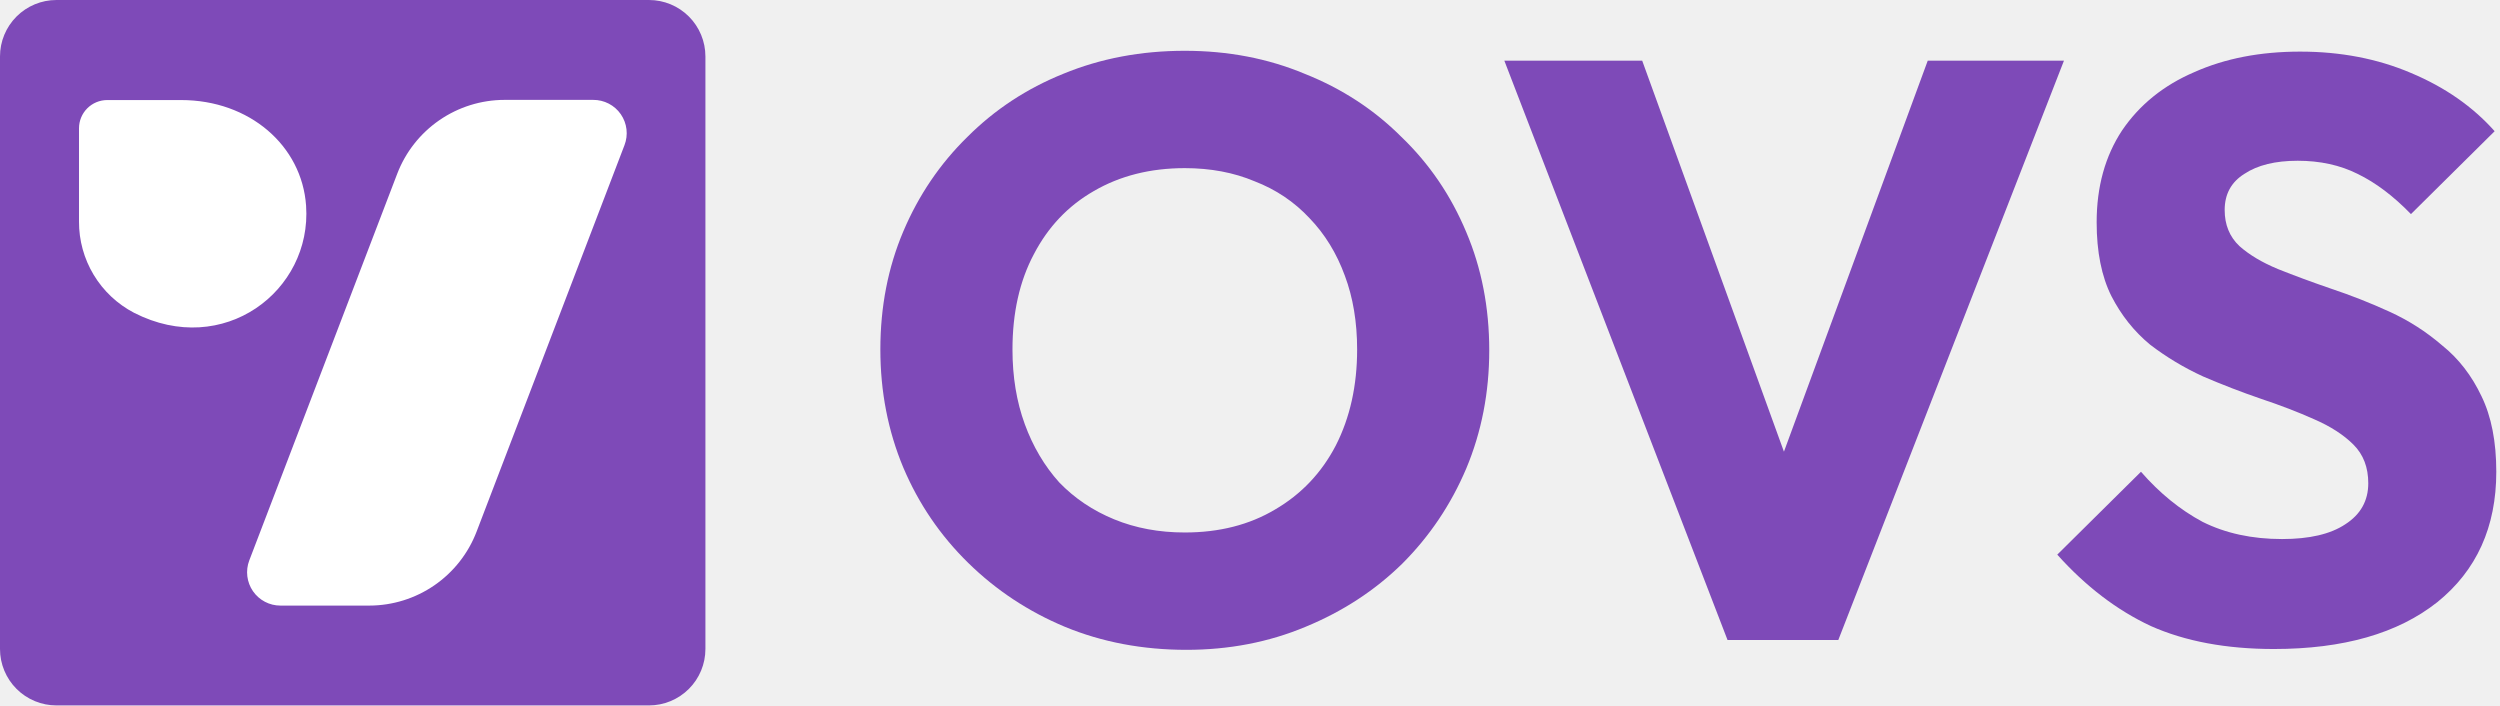
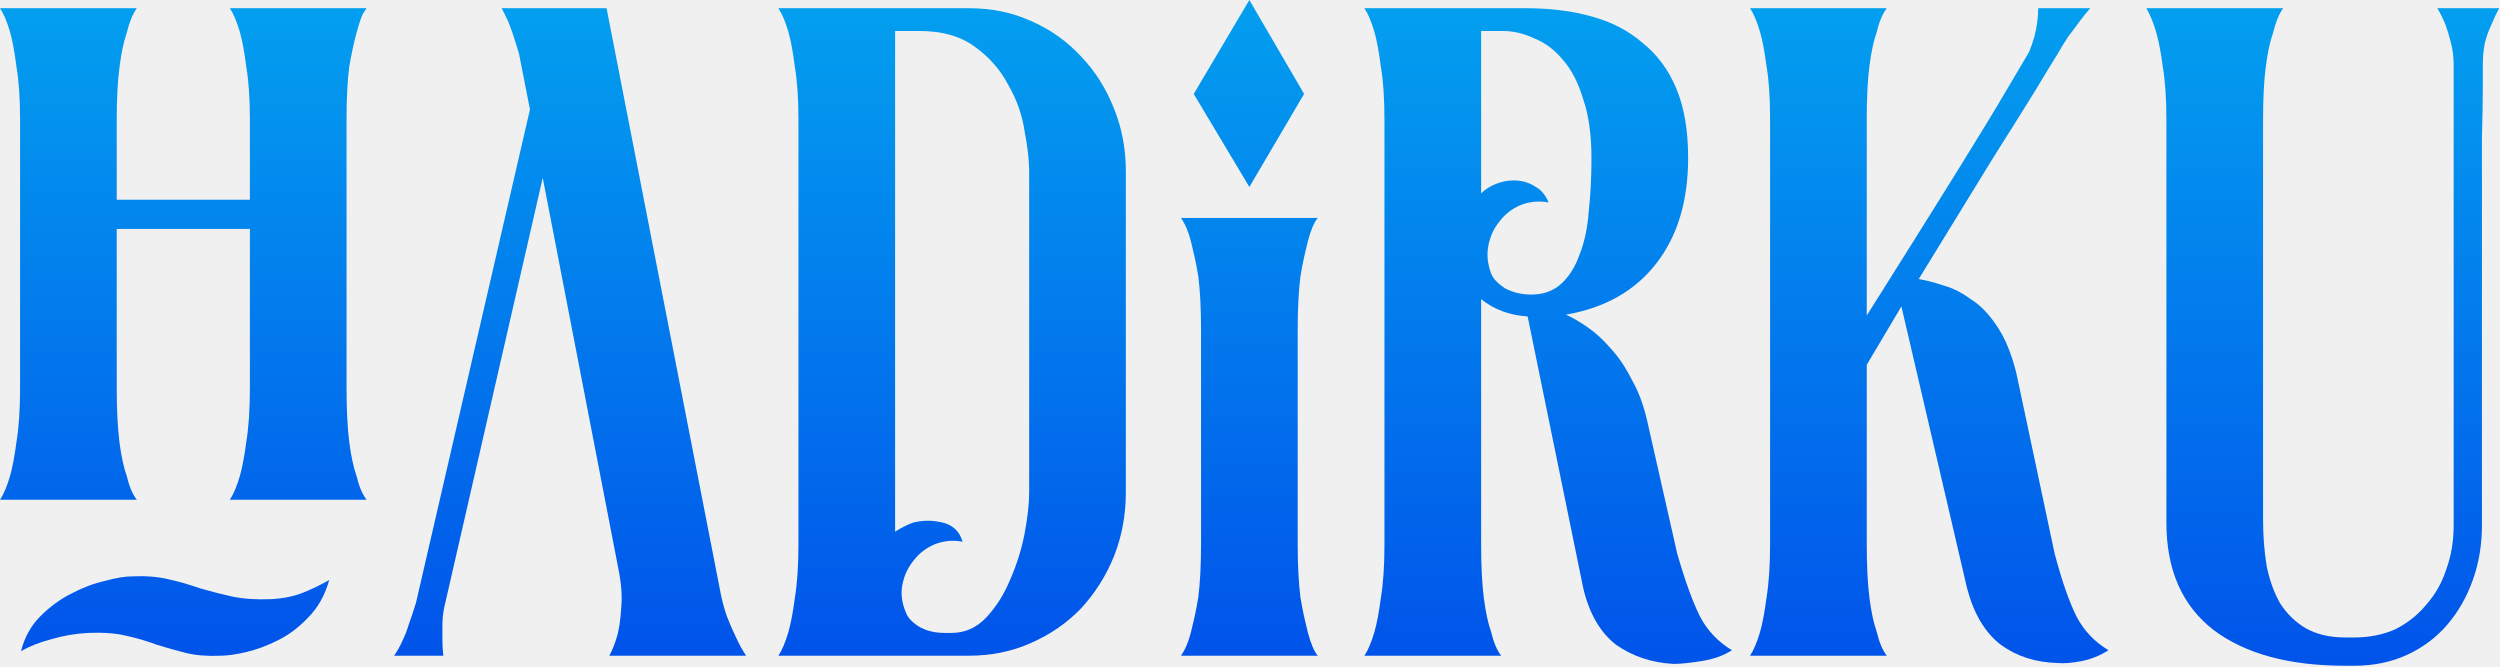
- <svg xmlns="http://www.w3.org/2000/svg" width="443" height="125" viewBox="0 0 443 125" fill="none">
-   <path d="M402.936 115.005C394.502 115.005 387.232 113.647 381.125 110.933C375.114 108.122 369.589 103.905 364.548 98.282L379.38 83.596C382.676 87.376 386.311 90.333 390.285 92.466C394.357 94.502 399.059 95.519 404.39 95.519C409.237 95.519 412.97 94.647 415.587 92.902C418.301 91.157 419.658 88.734 419.658 85.632C419.658 82.82 418.786 80.542 417.041 78.797C415.296 77.052 412.97 75.55 410.061 74.29C407.25 73.029 404.1 71.817 400.61 70.654C397.217 69.491 393.824 68.182 390.431 66.728C387.038 65.177 383.887 63.287 380.979 61.057C378.168 58.73 375.89 55.871 374.145 52.478C372.4 48.988 371.527 44.626 371.527 39.391C371.527 33.09 373.03 27.661 376.035 23.105C379.137 18.549 383.403 15.107 388.831 12.781C394.26 10.357 400.513 9.145 407.589 9.145C414.763 9.145 421.306 10.406 427.22 12.926C433.23 15.447 438.174 18.888 442.052 23.25L427.22 37.937C424.118 34.738 420.967 32.363 417.768 30.812C414.666 29.261 411.128 28.485 407.153 28.485C403.179 28.485 400.028 29.261 397.701 30.812C395.375 32.266 394.212 34.398 394.212 37.21C394.212 39.827 395.084 41.96 396.829 43.608C398.574 45.159 400.852 46.516 403.663 47.679C406.571 48.843 409.722 50.006 413.115 51.169C416.605 52.332 420.046 53.69 423.439 55.241C426.832 56.792 429.934 58.779 432.745 61.203C435.654 63.529 437.98 66.534 439.725 70.218C441.47 73.805 442.343 78.264 442.343 83.596C442.343 93.387 438.853 101.094 431.873 106.716C424.893 112.242 415.248 115.005 402.936 115.005Z" fill="#7E4AB8" />
-   <path d="M306.118 113.405L266.566 10.745H290.995L321.095 93.775H311.062L341.598 10.745H365.736L325.748 113.405H306.118Z" fill="#7E4AB8" />
-   <path d="M210.238 115.15C202.483 115.15 195.309 113.793 188.717 111.078C182.222 108.364 176.503 104.583 171.559 99.736C166.615 94.889 162.786 89.267 160.072 82.869C157.357 76.374 156 69.394 156 61.93C156 54.368 157.357 47.389 160.072 40.99C162.786 34.592 166.567 29.018 171.414 24.268C176.261 19.421 181.932 15.689 188.427 13.072C195.019 10.357 202.192 9 209.947 9C217.606 9 224.682 10.357 231.177 13.072C237.769 15.689 243.489 19.421 248.336 24.268C253.28 29.018 257.109 34.641 259.823 41.136C262.538 47.534 263.895 54.514 263.895 62.075C263.895 69.539 262.538 76.519 259.823 83.014C257.109 89.412 253.328 95.035 248.481 99.882C243.634 104.632 237.915 108.364 231.323 111.078C224.828 113.793 217.8 115.15 210.238 115.15ZM209.947 94.356C216.055 94.356 221.386 92.999 225.943 90.285C230.596 87.57 234.183 83.79 236.703 78.943C239.224 73.999 240.484 68.328 240.484 61.93C240.484 57.083 239.757 52.72 238.303 48.843C236.848 44.868 234.764 41.475 232.05 38.664C229.336 35.756 226.088 33.575 222.307 32.12C218.624 30.569 214.504 29.794 209.947 29.794C203.84 29.794 198.46 31.151 193.807 33.865C189.251 36.483 185.712 40.215 183.192 45.062C180.671 49.812 179.411 55.435 179.411 61.93C179.411 66.777 180.138 71.187 181.592 75.162C183.046 79.136 185.082 82.578 187.7 85.486C190.414 88.297 193.661 90.479 197.442 92.03C201.223 93.581 205.391 94.356 209.947 94.356Z" fill="#7E4AB8" />
-   <path d="M120.54 4.47H4.47V120.54H120.54V4.47Z" fill="white" />
-   <path d="M115 0H10C7.348 0 4.804 1.054 2.929 2.929C1.054 4.804 0 7.348 0 10L0 115C0 117.652 1.054 120.196 2.929 122.071C4.804 123.946 7.348 125 10 125H115C117.652 125 120.196 123.946 122.071 122.071C123.946 120.196 125 117.652 125 115V10C125 7.348 123.946 4.804 122.071 2.929C120.196 1.054 117.652 0 115 0ZM23.76 55.43C20.804 53.89 18.329 51.566 16.607 48.711C14.885 45.857 13.983 42.583 14 39.25V22.73C14 21.404 14.527 20.132 15.464 19.195C16.402 18.257 17.674 17.73 19 17.73H32.1C44.2 17.73 53.5 25.8 54.24 36.46C55.29 51.59 39.56 63.5 23.76 55.43ZM110.66 25.72L84.45 94.21C82.978 98.058 80.375 101.37 76.983 103.709C73.591 106.047 69.57 107.303 65.45 107.31H49.69C48.734 107.311 47.791 107.08 46.944 106.635C46.097 106.191 45.371 105.548 44.827 104.761C44.284 103.974 43.941 103.066 43.826 102.117C43.712 101.167 43.83 100.204 44.17 99.31L70.38 30.81C71.85 26.96 74.453 23.646 77.845 21.306C81.237 18.965 85.259 17.708 89.38 17.7H105.11C106.071 17.693 107.02 17.921 107.873 18.364C108.727 18.807 109.459 19.452 110.006 20.242C110.553 21.033 110.898 21.945 111.012 22.9C111.126 23.855 111.006 24.823 110.66 25.72Z" fill="#7E4AB8" />
+ <svg xmlns="http://www.w3.org/2000/svg" width="1282" height="342" viewBox="0 0 1282 342" fill="none">
+   <path d="M1281.62 4.209C1280.06 7.015 1278.66 9.977 1277.41 13.094C1276.17 15.588 1275.08 18.706 1274.14 22.447C1273.52 25.877 1273.2 29.462 1273.2 33.203C1273.2 33.203 1273.2 36.633 1273.2 43.492C1273.2 50.351 1273.05 59.392 1272.74 70.616C1272.74 81.528 1272.74 94.155 1272.74 108.496C1272.74 122.526 1272.74 136.868 1272.74 151.521V269.371C1272.74 279.347 1271.18 288.7 1268.06 297.43C1264.94 306.16 1260.58 313.798 1254.97 320.345C1249.35 326.892 1242.5 332.037 1234.39 335.778C1226.28 339.519 1217.24 341.39 1207.27 341.39H1202.59C1173.91 341.39 1151.46 335.31 1135.25 323.151C1119.03 310.68 1110.93 292.286 1110.93 267.968V61.263C1110.93 50.351 1110.3 41.31 1109.06 34.139C1108.12 26.968 1107.03 21.2 1105.78 16.835C1104.22 11.535 1102.51 7.326 1100.64 4.209H1170.79C1168.61 7.326 1166.89 11.535 1165.64 16.835C1164.08 21.2 1162.84 26.968 1161.9 34.139C1160.97 41.31 1160.5 50.351 1160.5 61.263V266.097C1160.5 274.827 1161.12 282.933 1162.37 290.415C1163.93 297.898 1166.27 304.289 1169.38 309.589C1172.81 314.889 1177.18 319.098 1182.48 322.216C1188.09 325.334 1194.79 326.892 1202.59 326.892H1207.27C1215.06 326.892 1222.07 325.489 1228.31 322.684C1234.55 319.566 1239.85 315.357 1244.21 310.057C1248.89 304.757 1252.32 298.677 1254.5 291.818C1256.99 284.959 1258.24 277.477 1258.24 269.371V33.671C1258.24 29.306 1257.77 25.409 1256.84 21.98C1255.9 18.238 1254.97 15.121 1254.03 12.627C1252.78 9.509 1251.38 6.703 1249.82 4.209H1281.62Z" fill="url(#paint0_linear_2_102)" />
+   <path d="M1053.61 283.868C1057.35 297.898 1061.09 308.654 1064.83 316.136C1068.57 323.307 1074.03 329.075 1081.2 333.44C1076.83 336.246 1072.16 338.116 1067.17 339.052C1062.49 339.987 1058.44 340.299 1055.01 339.987C1043.79 339.675 1034.12 336.557 1026.01 330.634C1017.91 324.398 1012.14 314.733 1008.71 301.639L975.04 157.133L957.269 187.063V278.724V279.191C957.269 290.103 957.737 299.301 958.672 306.783C959.608 313.954 960.855 319.722 962.414 324.086C963.661 329.387 965.375 333.44 967.558 336.246H897.409C899.28 333.44 900.995 329.387 902.553 324.086C903.801 319.722 904.892 313.954 905.827 306.783C907.074 299.301 907.698 290.103 907.698 279.191V60.795C907.698 49.883 907.074 40.842 905.827 33.671C904.892 26.5 903.801 20.733 902.553 16.368C900.995 11.068 899.28 7.015 897.409 4.209H967.558C965.375 7.015 963.661 11.068 962.414 16.368C960.855 20.733 959.608 26.5 958.672 33.671C957.737 40.842 957.269 49.883 957.269 60.795V161.809C976.911 130.632 992.344 106.002 1003.57 87.919C1014.79 69.837 1023.05 56.275 1028.35 47.233C1034.59 36.633 1038.64 29.774 1040.51 26.656C1042.69 21.356 1044.1 16.212 1044.72 11.224C1045.03 8.729 1045.19 6.391 1045.19 4.209H1071.85C1069.97 6.391 1068.1 8.729 1066.23 11.224C1064.67 13.406 1062.8 15.9 1060.62 18.706C1058.75 21.512 1057.04 24.318 1055.48 27.124C1053.3 30.553 1049.4 36.945 1043.79 46.298C1038.8 54.404 1031.47 66.095 1021.81 81.372C1012.45 96.649 999.826 117.226 983.926 143.103C987.667 143.727 991.876 144.818 996.553 146.377C1001.23 147.624 1005.91 149.962 1010.58 153.391C1015.57 156.509 1020.09 161.186 1024.14 167.421C1028.2 173.345 1031.47 181.295 1033.97 191.272L1053.61 283.868Z" fill="url(#paint1_linear_2_102)" />
+   <path d="M860.066 283.868C864.119 297.898 868.016 308.654 871.758 316.136C875.499 323.307 880.955 329.075 888.126 333.44C883.761 336.246 878.461 338.116 872.225 339.052C866.302 339.987 861.625 340.455 858.196 340.455C846.972 339.831 837.151 336.557 828.733 330.634C820.627 324.398 815.015 314.733 811.897 301.639L783.37 162.277C774.017 161.653 766.067 158.692 759.52 153.392V279.191C759.52 290.103 759.988 299.301 760.923 306.783C761.858 313.954 763.105 319.722 764.664 324.086C765.911 329.387 767.626 333.44 769.808 336.246H699.66C701.53 333.44 703.245 329.387 704.804 324.086C706.051 319.722 707.142 313.954 708.078 306.783C709.325 299.301 709.948 290.103 709.948 279.191V61.263C709.948 50.351 709.325 41.31 708.078 34.139C707.142 26.656 706.051 20.733 704.804 16.368C703.245 11.068 701.53 7.015 699.66 4.209H782.435C794.906 4.209 806.13 5.612 816.106 8.418C826.395 11.224 835.124 15.744 842.295 21.98C849.778 27.903 855.546 35.698 859.599 45.363C863.652 55.028 865.678 66.875 865.678 80.905C865.678 103.04 860.222 121.123 849.31 135.153C838.398 149.183 822.965 157.912 803.012 161.342C806.442 162.901 810.183 165.083 814.236 167.889C818.289 170.695 822.186 174.28 825.927 178.645C829.98 183.01 833.566 188.31 836.683 194.545C840.113 200.469 842.763 207.484 844.634 215.59L860.066 283.868ZM764.664 140.297C765.599 142.791 767.938 145.285 771.679 147.78C775.732 149.962 780.253 151.053 785.241 151.053C791.476 151.053 796.621 149.183 800.674 145.441C804.727 141.7 807.844 136.712 810.027 130.476C812.521 124.241 814.08 116.914 814.703 108.496C815.639 99.767 816.106 90.725 816.106 81.372C816.106 69.213 814.703 59.081 811.897 50.974C809.403 42.557 805.974 35.854 801.609 30.865C797.244 25.565 792.256 21.824 786.644 19.641C781.344 17.147 776.044 15.9 770.744 15.9H759.52V99.143C761.702 96.961 764.508 95.246 767.938 93.999C771.367 92.752 774.797 92.284 778.226 92.596C781.656 92.908 784.773 93.999 787.579 95.87C790.385 97.428 792.568 100.079 794.126 103.82C789.138 102.885 784.306 103.352 779.629 105.223C775.264 107.093 771.679 109.899 768.873 113.641C766.067 117.07 764.196 121.123 763.261 125.8C762.326 130.476 762.793 135.309 764.664 140.297Z" fill="url(#paint2_linear_2_102)" />
+   <path d="M665.462 279.192C665.462 289.792 665.93 298.833 666.865 306.316C667.488 310.057 668.112 313.331 668.736 316.137C669.359 318.942 669.983 321.592 670.606 324.087C672.165 330.01 673.88 334.063 675.75 336.246H605.602C607.784 333.128 609.499 329.075 610.746 324.087C611.37 321.592 611.993 318.942 612.617 316.137C613.24 313.331 613.864 310.057 614.487 306.316C615.423 298.833 615.89 289.792 615.89 279.192V278.724V168.824C615.89 158.224 615.423 149.183 614.487 141.7C613.864 137.959 613.24 134.685 612.617 131.879C611.993 129.073 611.37 126.423 610.746 123.929C609.499 118.941 607.784 114.888 605.602 111.77H675.75C673.88 113.953 672.165 118.006 670.606 123.929C669.983 126.423 669.359 129.073 668.736 131.879C668.112 134.685 667.488 137.959 666.865 141.7C665.93 149.183 665.462 158.224 665.462 168.824V278.724V279.192ZM640.676 95.87L612.149 48.169L640.676 0L668.736 48.169L640.676 95.87Z" fill="url(#paint3_linear_2_102)" />
+   <path d="M496.893 4.209C508.429 4.209 519.029 6.391 528.694 10.756C538.671 15.121 547.244 21.2 554.415 28.995C561.586 36.477 567.198 45.363 571.251 55.651C575.304 65.628 577.33 76.384 577.33 87.919V252.535C577.33 264.07 575.304 274.982 571.251 285.271C567.198 295.248 561.586 304.133 554.415 311.927C547.244 319.41 538.671 325.334 528.694 329.698C519.029 334.063 508.429 336.246 496.893 336.246H399.153C401.023 333.44 402.738 329.387 404.297 324.086C405.544 319.722 406.635 313.954 407.571 306.783C408.818 299.301 409.441 290.103 409.441 279.191V61.263C409.441 50.351 408.818 41.31 407.571 34.139C406.635 26.656 405.544 20.733 404.297 16.368C402.738 11.068 401.023 7.015 399.153 4.209H496.893ZM527.759 87.919C527.759 82.308 526.979 75.449 525.42 67.343C524.173 58.925 521.367 50.974 517.002 43.492C512.949 35.698 507.182 29.151 499.699 23.85C492.528 18.55 483.175 15.9 471.64 15.9H459.013V272.644C462.442 270.462 465.56 268.903 468.366 267.968C473.354 266.72 478.343 266.72 483.331 267.968C488.631 269.215 492.061 272.488 493.62 277.788C488.631 276.853 483.799 277.321 479.122 279.191C474.757 281.062 471.172 283.868 468.366 287.609C465.56 291.039 463.69 295.092 462.754 299.768C461.819 304.445 462.442 309.277 464.625 314.266C465.56 316.76 467.743 319.098 471.172 321.281C474.913 323.463 479.278 324.554 484.267 324.554H488.008C494.867 324.554 500.79 321.904 505.779 316.604C510.767 311.304 514.82 304.913 517.938 297.43C521.367 289.636 523.861 281.686 525.42 273.579C526.979 265.162 527.759 258.147 527.759 252.535V87.919Z" fill="url(#paint4_linear_2_102)" />
+   <path d="M312.454 336.246C314.012 333.44 315.415 329.854 316.663 325.489C317.598 321.748 318.221 317.227 318.533 311.927C319.157 306.315 318.689 299.612 317.13 291.818L278.315 91.193L227.808 311.46C227.184 314.577 226.872 317.539 226.872 320.345C226.872 323.151 226.872 325.801 226.872 328.295C226.872 331.101 227.028 333.751 227.34 336.246H202.086C203.645 334.063 205.048 331.569 206.295 328.763C207.542 326.269 208.634 323.463 209.569 320.345C210.816 316.916 212.063 313.174 213.31 309.121L271.767 56.119L266.155 27.592C263.661 19.174 261.635 13.25 260.076 9.821L257.27 4.209H311.051L340.045 152.924L369.04 301.639C369.975 306.939 371.223 311.772 372.781 316.136C374.34 320.189 375.899 323.775 377.458 326.892C379.017 330.322 380.732 333.44 382.602 336.246H312.454Z" fill="url(#paint5_linear_2_102)" />
+   <path d="M177.71 199.222C177.71 210.134 178.177 219.331 179.113 226.814C180.048 233.984 181.295 239.752 182.854 244.117C184.101 249.417 185.816 253.47 187.998 256.276H117.85C119.72 253.47 121.435 249.417 122.994 244.117C124.241 239.752 125.332 233.984 126.268 226.814C127.515 219.331 128.138 210.134 128.138 199.222V198.754V117.382H59.86V199.222C59.86 210.134 60.328 219.331 61.263 226.814C62.198 233.984 63.446 239.752 65.004 244.117C66.251 249.417 67.966 253.47 70.149 256.276H0C1.871 253.47 3.585 249.417 5.144 244.117C6.391 239.752 7.483 233.984 8.418 226.814C9.665 219.331 10.289 210.134 10.289 199.222V61.263C10.289 50.351 9.665 41.31 8.418 34.139C7.483 26.656 6.391 20.733 5.144 16.368C3.585 11.068 1.871 7.015 0 4.209H70.149C67.966 7.326 66.251 11.535 65.004 16.835C63.446 21.2 62.198 27.124 61.263 34.606C60.328 41.777 59.86 50.663 59.86 61.263V102.417H128.138V61.263C128.138 50.351 127.515 41.31 126.268 34.139C125.332 26.656 124.241 20.733 122.994 16.368C121.435 11.068 119.72 7.015 117.85 4.209H187.998C187.998 4.209 187.375 5.144 186.128 7.015C185.192 8.885 184.101 12.159 182.854 16.835C181.607 21.2 180.36 26.968 179.113 34.139C178.177 41.31 177.71 50.351 177.71 61.263V198.754V199.222ZM45.363 324.554C38.816 324.866 32.424 325.957 26.189 327.828C20.265 329.387 15.121 331.413 10.756 333.907C12.627 326.737 15.9 320.813 20.577 316.136C25.565 311.148 30.865 307.251 36.477 304.445C42.401 301.327 48.169 299.145 53.781 297.898C59.392 296.339 64.069 295.559 67.81 295.559C74.669 295.248 80.749 295.715 86.049 296.962C91.661 298.209 97.117 299.768 102.417 301.639C107.717 303.198 113.173 304.601 118.785 305.848C124.709 307.095 131.412 307.563 138.894 307.251C145.13 306.939 150.586 305.848 155.262 303.977C159.939 302.107 164.46 299.924 168.824 297.43C166.642 305.224 163.057 311.616 158.068 316.604C153.392 321.592 148.247 325.489 142.636 328.295C137.024 331.101 131.568 333.128 126.268 334.375C120.967 335.622 116.603 336.246 113.173 336.246C106.314 336.557 100.39 336.09 95.402 334.843C90.414 333.596 85.425 332.193 80.437 330.634C75.449 328.763 70.149 327.204 64.537 325.957C59.237 324.71 52.845 324.242 45.363 324.554Z" fill="url(#paint6_linear_2_102)" />
+   <defs>
+     <linearGradient id="paint0_linear_2_102" x1="1191.13" y1="4.209" x2="1191.13" y2="341.39" gradientUnits="userSpaceOnUse">
+       <stop stop-color="#039FEF" />
+       <stop offset="1" stop-color="#0153EA" />
+     </linearGradient>
+     <linearGradient id="paint1_linear_2_102" x1="989.304" y1="4.209" x2="989.304" y2="340.104" gradientUnits="userSpaceOnUse">
+       <stop stop-color="#039FEF" />
+       <stop offset="1" stop-color="#0153EA" />
+     </linearGradient>
+     <linearGradient id="paint2_linear_2_102" x1="793.893" y1="4.209" x2="793.893" y2="340.454" gradientUnits="userSpaceOnUse">
+       <stop stop-color="#039FEF" />
+       <stop offset="1" stop-color="#0153EA" />
+     </linearGradient>
+     <linearGradient id="paint3_linear_2_102" x1="640.676" y1="0" x2="640.676" y2="336.246" gradientUnits="userSpaceOnUse">
+       <stop stop-color="#039FEF" />
+       <stop offset="1" stop-color="#0153EA" />
+     </linearGradient>
+     <linearGradient id="paint4_linear_2_102" x1="488.242" y1="4.209" x2="488.242" y2="336.246" gradientUnits="userSpaceOnUse">
+       <stop stop-color="#039FEF" />
+       <stop offset="1" stop-color="#0153EA" />
+     </linearGradient>
+     <linearGradient id="paint5_linear_2_102" x1="292.344" y1="4.209" x2="292.344" y2="336.246" gradientUnits="userSpaceOnUse">
+       <stop stop-color="#039FEF" />
+       <stop offset="1" stop-color="#0153EA" />
+     </linearGradient>
+     <linearGradient id="paint6_linear_2_102" x1="93.999" y1="4.209" x2="93.999" y2="336.339" gradientUnits="userSpaceOnUse">
+       <stop stop-color="#039FEF" />
+       <stop offset="1" stop-color="#0153EA" />
+     </linearGradient>
+   </defs>
</svg>
